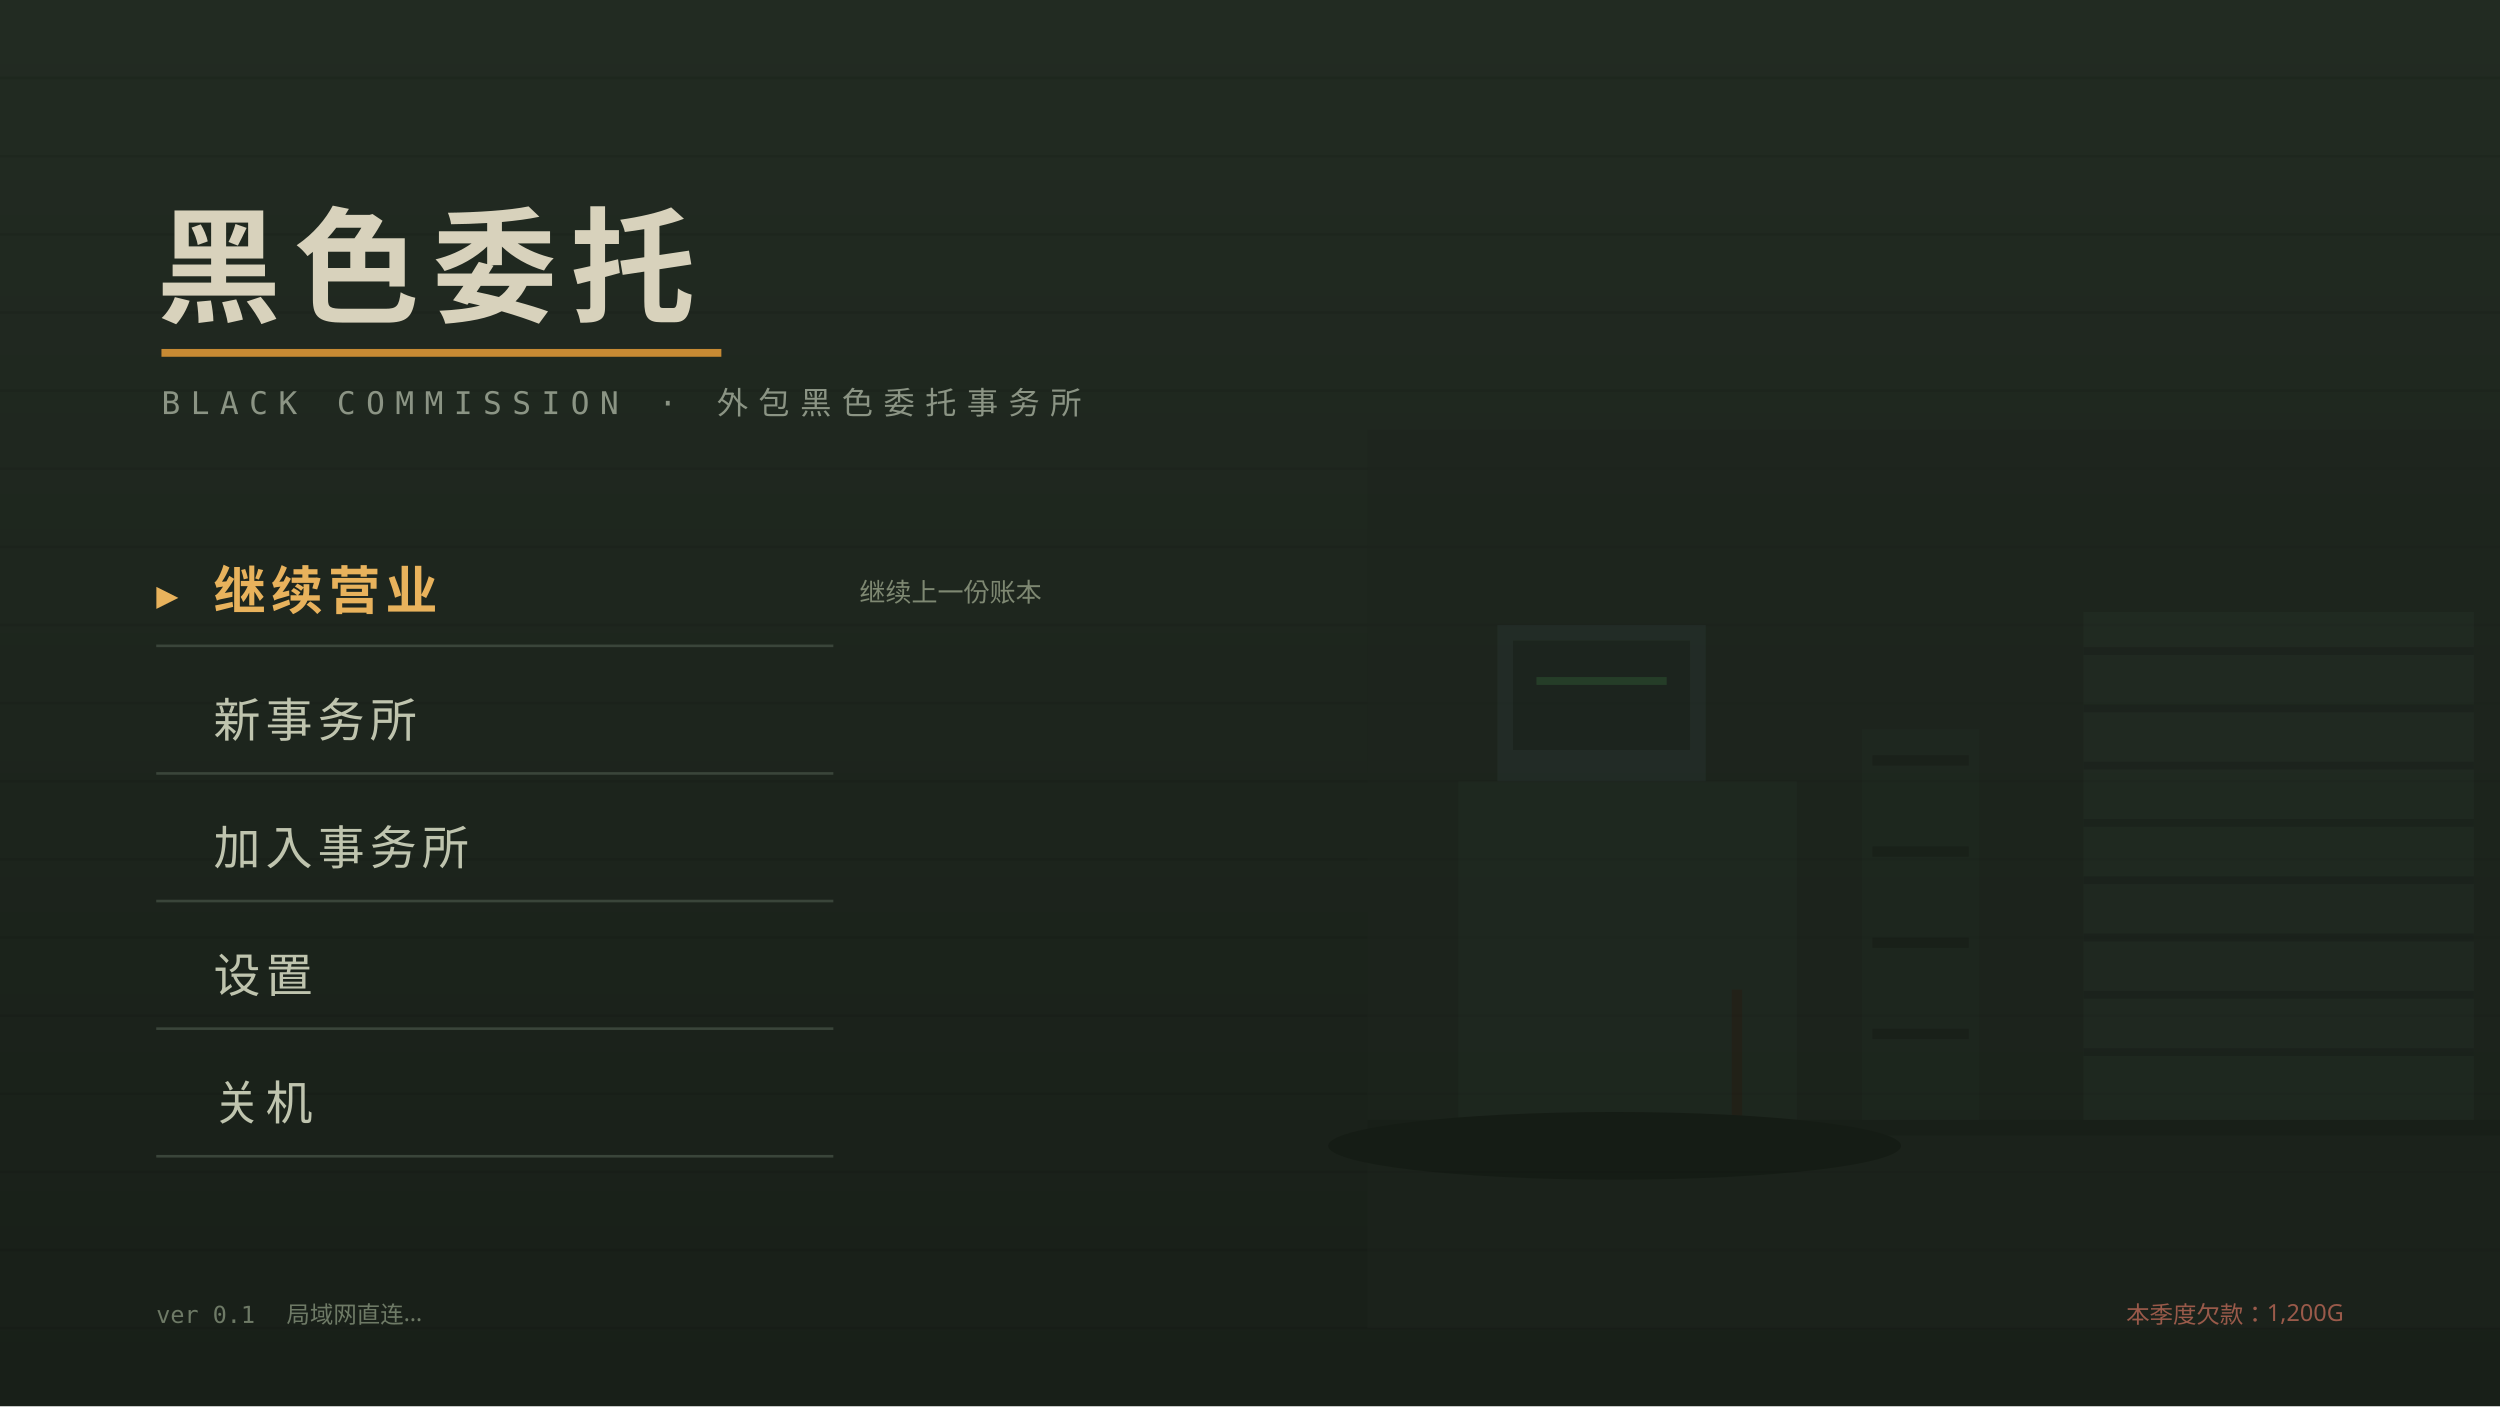
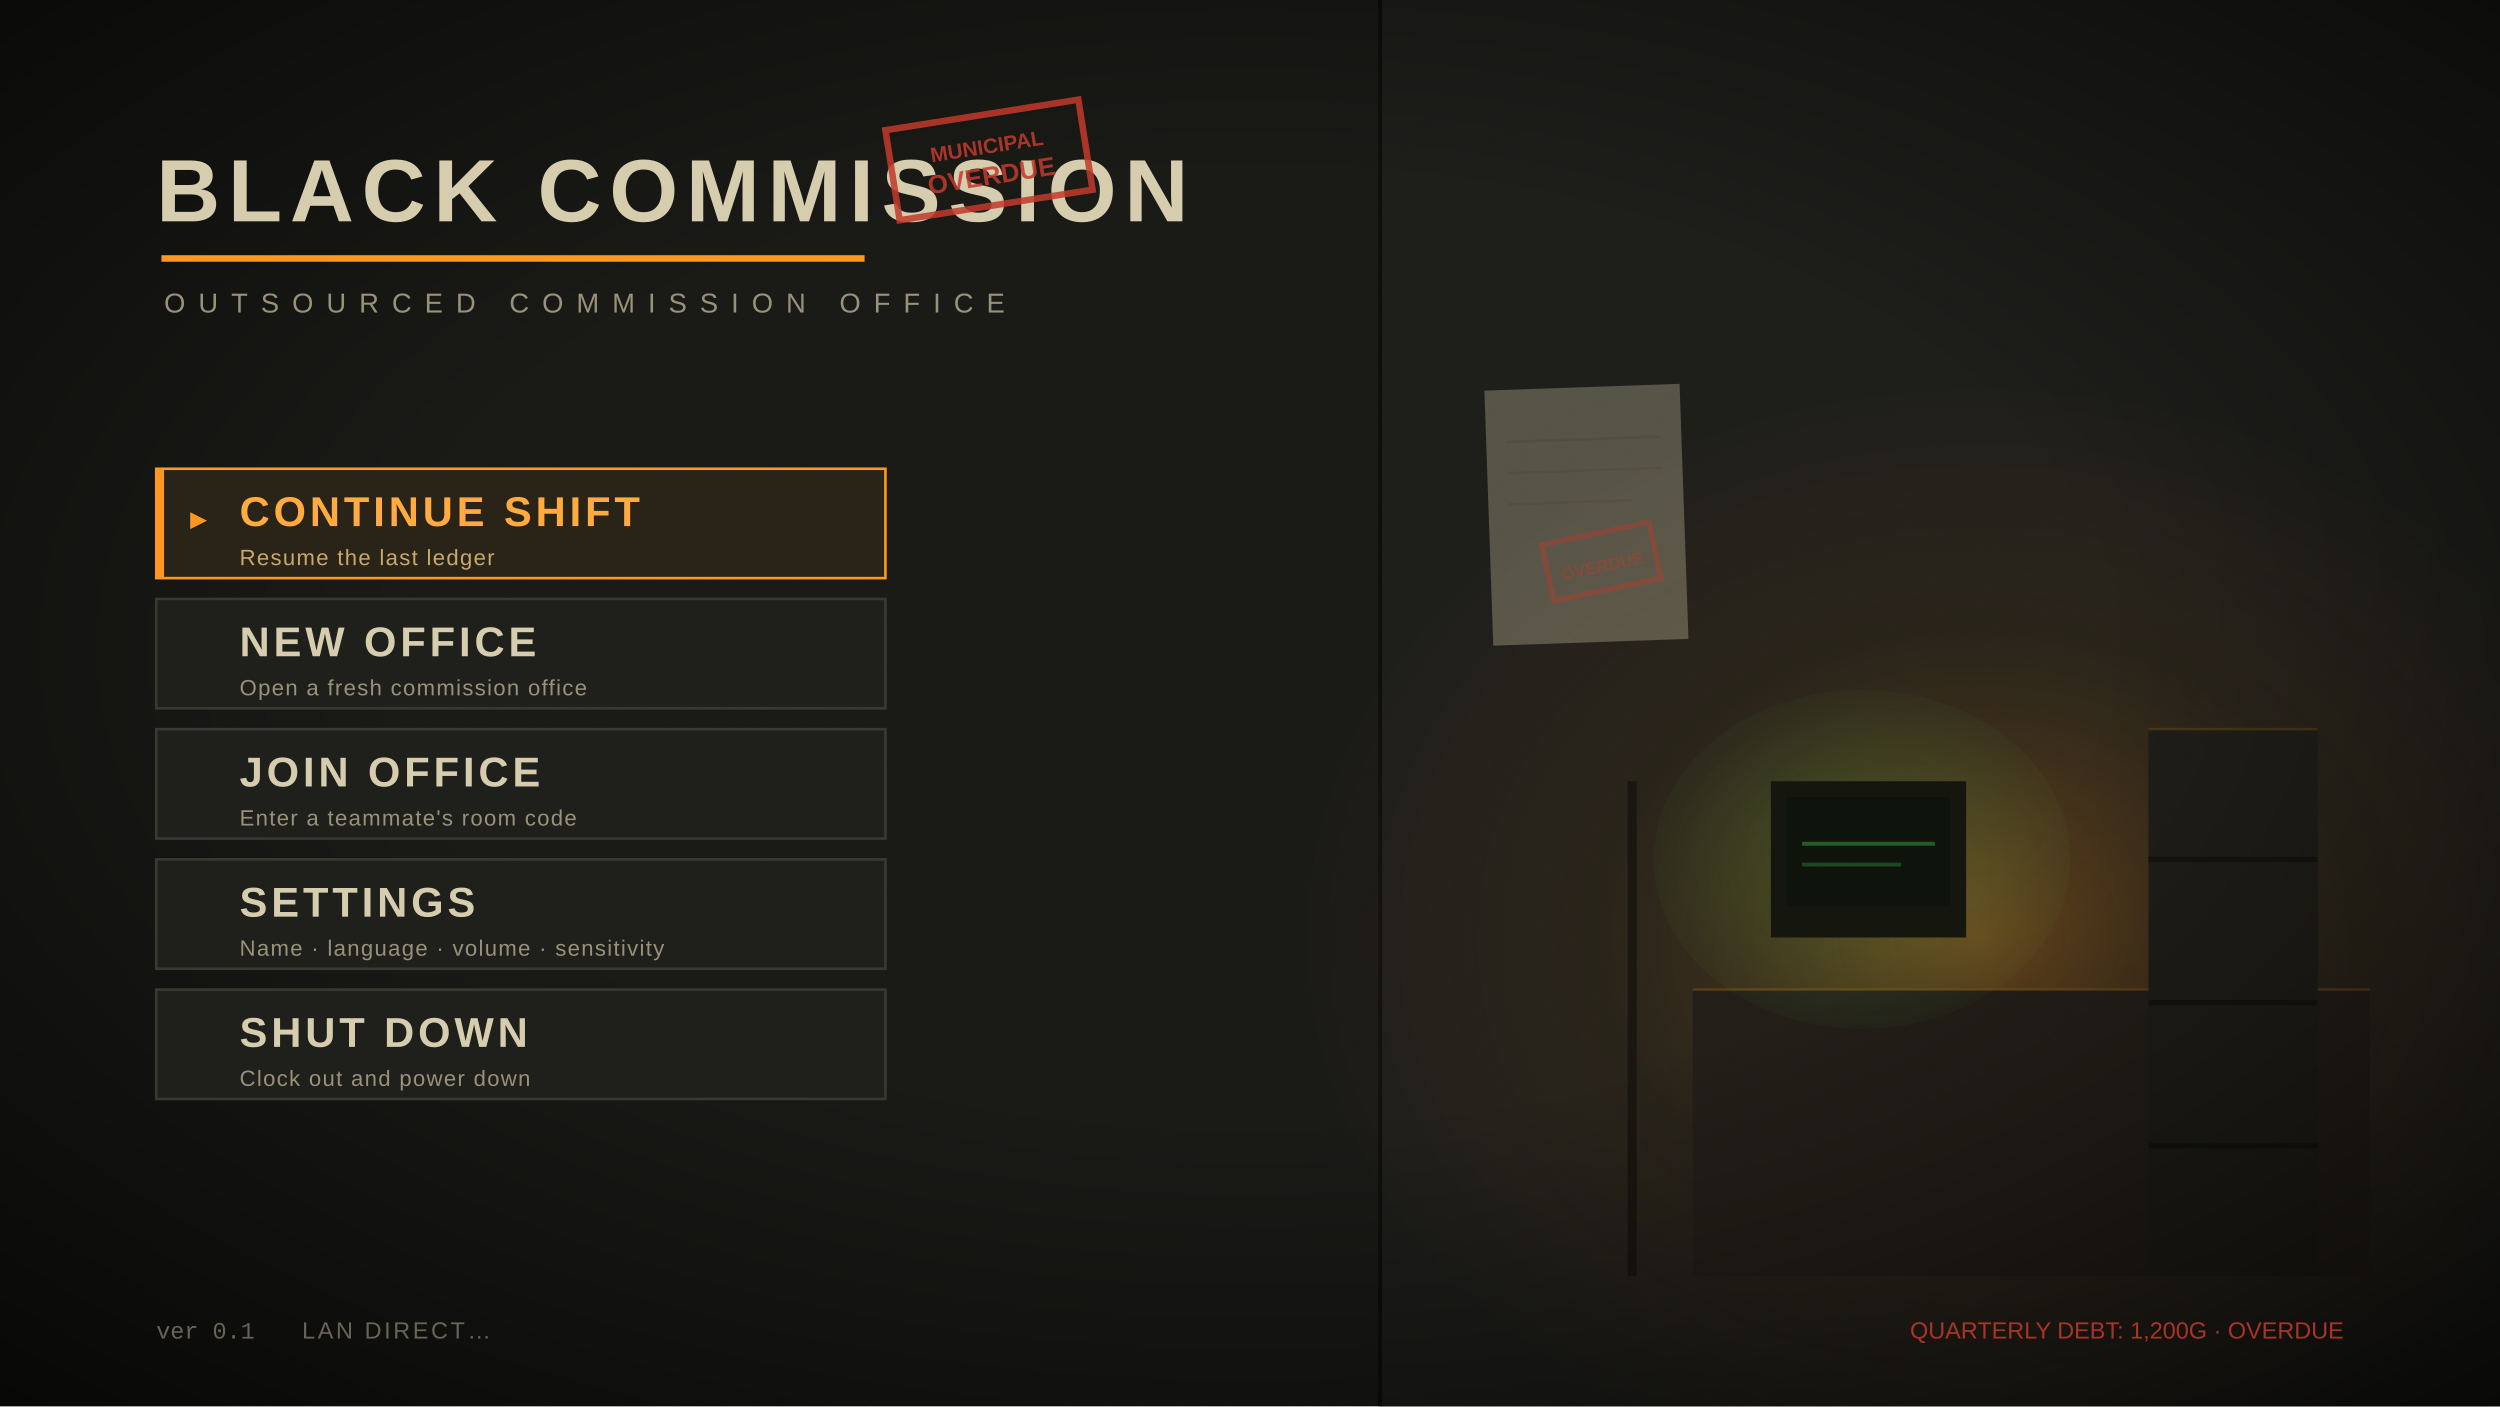
<svg xmlns="http://www.w3.org/2000/svg" width="1920" height="1080" viewBox="0 0 1920 1080">
  <defs>
-     <linearGradient id="olive" x1="0" y1="0" x2="0" y2="1">
-       <stop offset="0" stop-color="#222B22" />
-       <stop offset="1" stop-color="#181F18" />
-     </linearGradient>
+     <radialGradient id="vig" cx="0.5" cy="0.46" r="0.75">
+       <stop offset="0.45" stop-color="#000" stop-opacity="0" />
+       <stop offset="1" stop-color="#000" stop-opacity="0.72" />
+     </radialGradient>
+     <radialGradient id="lamp" cx="0.5" cy="0.5" r="0.5">
+       <stop offset="0" stop-color="#FF9820" stop-opacity="0.34" />
+       <stop offset="0.55" stop-color="#9A6418" stop-opacity="0.10" />
+       <stop offset="1" stop-color="#FF9820" stop-opacity="0" />
+     </radialGradient>
+     <radialGradient id="crtglow" cx="0.5" cy="0.5" r="0.6">
+       <stop offset="0" stop-color="#6CFF5F" stop-opacity="0.16" />
+       <stop offset="1" stop-color="#6CFF5F" stop-opacity="0" />
+     </radialGradient>
    <linearGradient id="paperg" x1="0" y1="0" x2="0" y2="1">
      <stop offset="0" stop-color="#CFC4A4" />
      <stop offset="1" stop-color="#B8AD8E" />
    </linearGradient>
-     <radialGradient id="sodium" cx="0.5" cy="0.5" r="0.5">
-       <stop offset="0" stop-color="#C8861E" stop-opacity="0.5" />
-       <stop offset="1" stop-color="#C8861E" stop-opacity="0" />
-     </radialGradient>
+     <filter id="grain">
+       <feTurbulence type="fractalNoise" baseFrequency="0.9" numOctaves="2" stitchTiles="stitch" />
+       <feColorMatrix type="matrix" values="0 0 0 0 0  0 0 0 0 0  0 0 0 0 0  0 0 0 0.5 0" />
+     </filter>
  </defs>
-   <rect x="0" y="0" width="1920" height="1080" fill="url(#olive)" />
-   <g opacity="0.08">
-     <line x1="0" y1="60" x2="1920" y2="60" stroke="#000" stroke-width="2" />
-     <line x1="0" y1="120" x2="1920" y2="120" stroke="#000" stroke-width="2" />
-     <line x1="0" y1="180" x2="1920" y2="180" stroke="#000" stroke-width="2" />
-     <line x1="0" y1="240" x2="1920" y2="240" stroke="#000" stroke-width="2" />
-     <line x1="0" y1="300" x2="1920" y2="300" stroke="#000" stroke-width="2" />
-     <line x1="0" y1="360" x2="1920" y2="360" stroke="#000" stroke-width="2" />
-     <line x1="0" y1="420" x2="1920" y2="420" stroke="#000" stroke-width="2" />
-     <line x1="0" y1="480" x2="1920" y2="480" stroke="#000" stroke-width="2" />
-     <line x1="0" y1="540" x2="1920" y2="540" stroke="#000" stroke-width="2" />
-     <line x1="0" y1="600" x2="1920" y2="600" stroke="#000" stroke-width="2" />
-     <line x1="0" y1="660" x2="1920" y2="660" stroke="#000" stroke-width="2" />
-     <line x1="0" y1="720" x2="1920" y2="720" stroke="#000" stroke-width="2" />
-     <line x1="0" y1="780" x2="1920" y2="780" stroke="#000" stroke-width="2" />
-     <line x1="0" y1="840" x2="1920" y2="840" stroke="#000" stroke-width="2" />
-     <line x1="0" y1="900" x2="1920" y2="900" stroke="#000" stroke-width="2" />
-     <line x1="0" y1="960" x2="1920" y2="960" stroke="#000" stroke-width="2" />
-     <line x1="0" y1="1020" x2="1920" y2="1020" stroke="#000" stroke-width="2" />
+   <rect x="0" y="0" width="1920" height="1080" fill="#1A1A17" />
+   <rect x="1060" y="0" width="860" height="1080" fill="#1E1E1B" />
+   <line x1="1060" y1="0" x2="1060" y2="1080" stroke="#000" stroke-width="3" opacity="0.5" />
+   <ellipse cx="1520" cy="720" rx="520" ry="430" fill="url(#lamp)" />
+   <rect x="1300" y="760" width="520" height="220" fill="#241F18" />
+   <line x1="1300" y1="760" x2="1820" y2="760" stroke="#9A6418" stroke-width="2" opacity="0.4" />
+   <ellipse cx="1430" cy="660" rx="160" ry="130" fill="url(#crtglow)" />
+   <rect x="1360" y="600" width="150" height="120" fill="#15170F" />
+   <rect x="1372" y="612" width="126" height="84" fill="#0E140C" />
+   <line x1="1384" y1="648" x2="1486" y2="648" stroke="#2E7A33" stroke-width="3" opacity="0.7" />
+   <line x1="1384" y1="664" x2="1460" y2="664" stroke="#2E7A33" stroke-width="3" opacity="0.5" />
+   <rect x="1650" y="560" width="130" height="420" fill="#201E18" />
+   <line x1="1650" y1="560" x2="1780" y2="560" stroke="#9A6418" stroke-width="2" opacity="0.3" />
+   <line x1="1650" y1="660" x2="1780" y2="660" stroke="#15140F" stroke-width="4" />
+   <line x1="1650" y1="770" x2="1780" y2="770" stroke="#15140F" stroke-width="4" />
+   <line x1="1650" y1="880" x2="1780" y2="880" stroke="#15140F" stroke-width="4" />
+   <g transform="translate(1140,300) rotate(-2)">
+     <rect x="0" y="0" width="150" height="196" fill="#D6CCAE" opacity="0.32" />
+     <line x1="16" y1="40" x2="134" y2="40" stroke="#4A4136" stroke-width="2" opacity="0.3" />
+     <line x1="16" y1="64" x2="134" y2="64" stroke="#4A4136" stroke-width="2" opacity="0.25" />
+     <line x1="16" y1="88" x2="110" y2="88" stroke="#4A4136" stroke-width="2" opacity="0.25" />
+     <g transform="translate(40,120) rotate(-10)">
+       <rect x="0" y="0" width="84" height="44" fill="none" opacity="0.4" stroke="#C23A2B" stroke-width="4" />
+       <text x="42" y="30" font-family="'Liberation Sans','Arial','Helvetica Neue',sans-serif" font-size="13" fill="#C23A2B" text-anchor="middle" font-weight="bold" opacity="0.4">OVERDUE</text>
+     </g>
  </g>
-   <g opacity="0.45">
-     <rect x="1050" y="330" width="870" height="690" fill="#1C241C" />
-     <rect x="1050" y="860" width="870" height="12" fill="#161D16" />
-     <rect x="1120" y="600" width="260" height="260" fill="#222C24" />
-     <rect x="1150" y="480" width="160" height="120" fill="#283430" />
-     <rect x="1162" y="492" width="136" height="84" fill="#1A241E" />
-     <rect x="1180" y="520" width="100" height="6" fill="#2E5C36" />
-     <rect x="1430" y="560" width="90" height="300" fill="#202A22" />
-     <rect x="1438" y="580" width="74" height="8" fill="#161D16" />
-     <rect x="1438" y="650" width="74" height="8" fill="#161D16" />
-     <rect x="1438" y="720" width="74" height="8" fill="#161D16" />
-     <rect x="1438" y="790" width="74" height="8" fill="#161D16" />
-     <rect x="1600" y="470" width="300" height="390" fill="#242E26" />
-     <line x1="1600" y1="500" x2="1900" y2="500" stroke="#1A221C" stroke-width="6" />
-     <line x1="1600" y1="544" x2="1900" y2="544" stroke="#1A221C" stroke-width="6" />
-     <line x1="1600" y1="588" x2="1900" y2="588" stroke="#1A221C" stroke-width="6" />
-     <line x1="1600" y1="632" x2="1900" y2="632" stroke="#1A221C" stroke-width="6" />
-     <line x1="1600" y1="676" x2="1900" y2="676" stroke="#1A221C" stroke-width="6" />
-     <line x1="1600" y1="720" x2="1900" y2="720" stroke="#1A221C" stroke-width="6" />
-     <line x1="1600" y1="764" x2="1900" y2="764" stroke="#1A221C" stroke-width="6" />
-     <line x1="1600" y1="808" x2="1900" y2="808" stroke="#1A221C" stroke-width="6" />
-     <rect x="1330" y="760" width="8" height="100" fill="#2A1F14" />
-     <ellipse cx="1240" cy="880" rx="220" ry="26" fill="#10160F" />
+   <rect x="1250" y="600" width="7" height="380" fill="#1A1610" />
+   <rect x="0" y="0" width="1920" height="1080" fill="url(#vig)" />
+   <rect x="0" y="0" width="1920" height="1080" filter="url(#grain)" opacity="0.055" />
+   <text x="120" y="170" font-family="'Liberation Sans','Arial','Helvetica Neue',sans-serif" font-size="68" fill="#D6CCAE" text-anchor="start" letter-spacing="6" font-weight="bold">BLACK COMMISSION</text>
+   <rect x="124" y="196" width="540" height="5" fill="#FF9820" />
+   <text x="126" y="240" font-family="'Liberation Sans','Arial','Helvetica Neue',sans-serif" font-size="21" fill="#9A917A" text-anchor="start" letter-spacing="10">OUTSOURCED COMMISSION OFFICE</text>
+   <g transform="translate(680,100) rotate(-9)" opacity="0.85">
+     <rect x="0" y="0" width="150" height="70" fill="none" stroke="#C23A2B" stroke-width="5" />
+     <text x="75" y="30" font-family="'Liberation Sans','Arial','Helvetica Neue',sans-serif" font-size="16" fill="#C23A2B" text-anchor="middle" font-weight="bold">MUNICIPAL</text>
+     <text x="75" y="54" font-family="'Liberation Sans','Arial','Helvetica Neue',sans-serif" font-size="20" fill="#C23A2B" text-anchor="middle" font-weight="bold">OVERDUE</text>
  </g>
-   <text x="120" y="240" font-family="Microsoft YaHei" font-size="96" fill="#D8D2BC" text-anchor="start" letter-spacing="10" font-weight="bold">黑色委托</text>
-   <rect x="124" y="268" width="430" height="6" fill="#C78A33" />
-   <text x="124" y="318" font-family="Consolas,Microsoft YaHei" font-size="24" fill="#8B9484" text-anchor="start" letter-spacing="8">BLACK COMMISSION · 外包黑色委托事务所</text>
-   <text x="120" y="1016" font-family="Consolas,Microsoft YaHei" font-size="18" fill="#6E7A66" text-anchor="start">ver 0.1</text>
-   <text x="220" y="1016" font-family="Microsoft YaHei" font-size="18" fill="#6E7A66" text-anchor="start">局域网直连…</text>
-   <text x="1800" y="1016" font-family="Microsoft YaHei" font-size="18" fill="#9A5A4A" text-anchor="end">本季度欠款：1,200G</text>
-   <text x="120" y="468" font-family="Microsoft YaHei" font-size="34" fill="#E8B25C" text-anchor="start" font-weight="bold">▸</text>
-   <text x="164" y="468" font-family="Microsoft YaHei" font-size="40" fill="#E8B25C" text-anchor="start" letter-spacing="4" font-weight="bold">继续营业</text>
-   <text x="660" y="462" font-family="Microsoft YaHei" font-size="20" fill="#7E8872" text-anchor="start">继续上一份账本</text>
-   <line x1="120" y1="496" x2="640" y2="496" stroke="#3A453A" stroke-width="2" />
-   <text x="164" y="566" font-family="Microsoft YaHei" font-size="36" fill="#BFC4AE" text-anchor="start" letter-spacing="4">新事务所</text>
-   <line x1="120" y1="594" x2="640" y2="594" stroke="#3A453A" stroke-width="2" />
-   <text x="164" y="664" font-family="Microsoft YaHei" font-size="36" fill="#BFC4AE" text-anchor="start" letter-spacing="4">加入事务所</text>
-   <line x1="120" y1="692" x2="640" y2="692" stroke="#3A453A" stroke-width="2" />
-   <text x="164" y="762" font-family="Microsoft YaHei" font-size="36" fill="#BFC4AE" text-anchor="start" letter-spacing="4">设置</text>
-   <line x1="120" y1="790" x2="640" y2="790" stroke="#3A453A" stroke-width="2" />
-   <text x="164" y="860" font-family="Microsoft YaHei" font-size="36" fill="#BFC4AE" text-anchor="start" letter-spacing="4">关机</text>
-   <line x1="120" y1="888" x2="640" y2="888" stroke="#3A453A" stroke-width="2" />
+   <rect x="120" y="360" width="560" height="84" fill="#2A2418" stroke="#FF9820" stroke-width="2" />
+   <rect x="120" y="360" width="6" height="84" fill="#FF9820" />
+   <text x="146" y="406.64" font-family="'Liberation Sans','Arial','Helvetica Neue',sans-serif" font-size="26" fill="#FF9820" text-anchor="start">▸</text>
+   <text x="184" y="404" font-family="'Liberation Sans','Arial','Helvetica Neue',sans-serif" font-size="32" fill="#FFAB40" text-anchor="start" letter-spacing="3" font-weight="bold">CONTINUE SHIFT</text>
+   <text x="184" y="434" font-family="'Liberation Sans','Arial','Helvetica Neue',sans-serif" font-size="17" fill="#C9A86A" text-anchor="start" letter-spacing="1">Resume the last ledger</text>
+   <rect x="120" y="460" width="560" height="84" fill="#1F1F1B" stroke="#39392F" stroke-width="2" />
+   <text x="184" y="504" font-family="'Liberation Sans','Arial','Helvetica Neue',sans-serif" font-size="32" fill="#D6CCAE" text-anchor="start" letter-spacing="3" font-weight="bold">NEW OFFICE</text>
+   <text x="184" y="534" font-family="'Liberation Sans','Arial','Helvetica Neue',sans-serif" font-size="17" fill="#9A917A" text-anchor="start" letter-spacing="1">Open a fresh commission office</text>
+   <rect x="120" y="560" width="560" height="84" fill="#1F1F1B" stroke="#39392F" stroke-width="2" />
+   <text x="184" y="604" font-family="'Liberation Sans','Arial','Helvetica Neue',sans-serif" font-size="32" fill="#D6CCAE" text-anchor="start" letter-spacing="3" font-weight="bold">JOIN OFFICE</text>
+   <text x="184" y="634" font-family="'Liberation Sans','Arial','Helvetica Neue',sans-serif" font-size="17" fill="#9A917A" text-anchor="start" letter-spacing="1">Enter a teammate's room code</text>
+   <rect x="120" y="660" width="560" height="84" fill="#1F1F1B" stroke="#39392F" stroke-width="2" />
+   <text x="184" y="704" font-family="'Liberation Sans','Arial','Helvetica Neue',sans-serif" font-size="32" fill="#D6CCAE" text-anchor="start" letter-spacing="3" font-weight="bold">SETTINGS</text>
+   <text x="184" y="734" font-family="'Liberation Sans','Arial','Helvetica Neue',sans-serif" font-size="17" fill="#9A917A" text-anchor="start" letter-spacing="1">Name · language · volume · sensitivity</text>
+   <rect x="120" y="760" width="560" height="84" fill="#1F1F1B" stroke="#39392F" stroke-width="2" />
+   <text x="184" y="804" font-family="'Liberation Sans','Arial','Helvetica Neue',sans-serif" font-size="32" fill="#D6CCAE" text-anchor="start" letter-spacing="3" font-weight="bold">SHUT DOWN</text>
+   <text x="184" y="834" font-family="'Liberation Sans','Arial','Helvetica Neue',sans-serif" font-size="17" fill="#9A917A" text-anchor="start" letter-spacing="1">Clock out and power down</text>
+   <text x="120" y="1028" font-family="'Consolas','Courier New',monospace" font-size="18" fill="#6A6456" text-anchor="start">ver 0.1</text>
+   <text x="232" y="1028" font-family="'Liberation Sans','Arial','Helvetica Neue',sans-serif" font-size="18" fill="#6A6456" text-anchor="start" letter-spacing="2">LAN DIRECT…</text>
+   <text x="1800" y="1028" font-family="'Liberation Sans','Arial','Helvetica Neue',sans-serif" font-size="18" fill="#C23A2B" text-anchor="end" opacity="0.85">QUARTERLY DEBT: 1,200G  ·  OVERDUE</text>
</svg>
